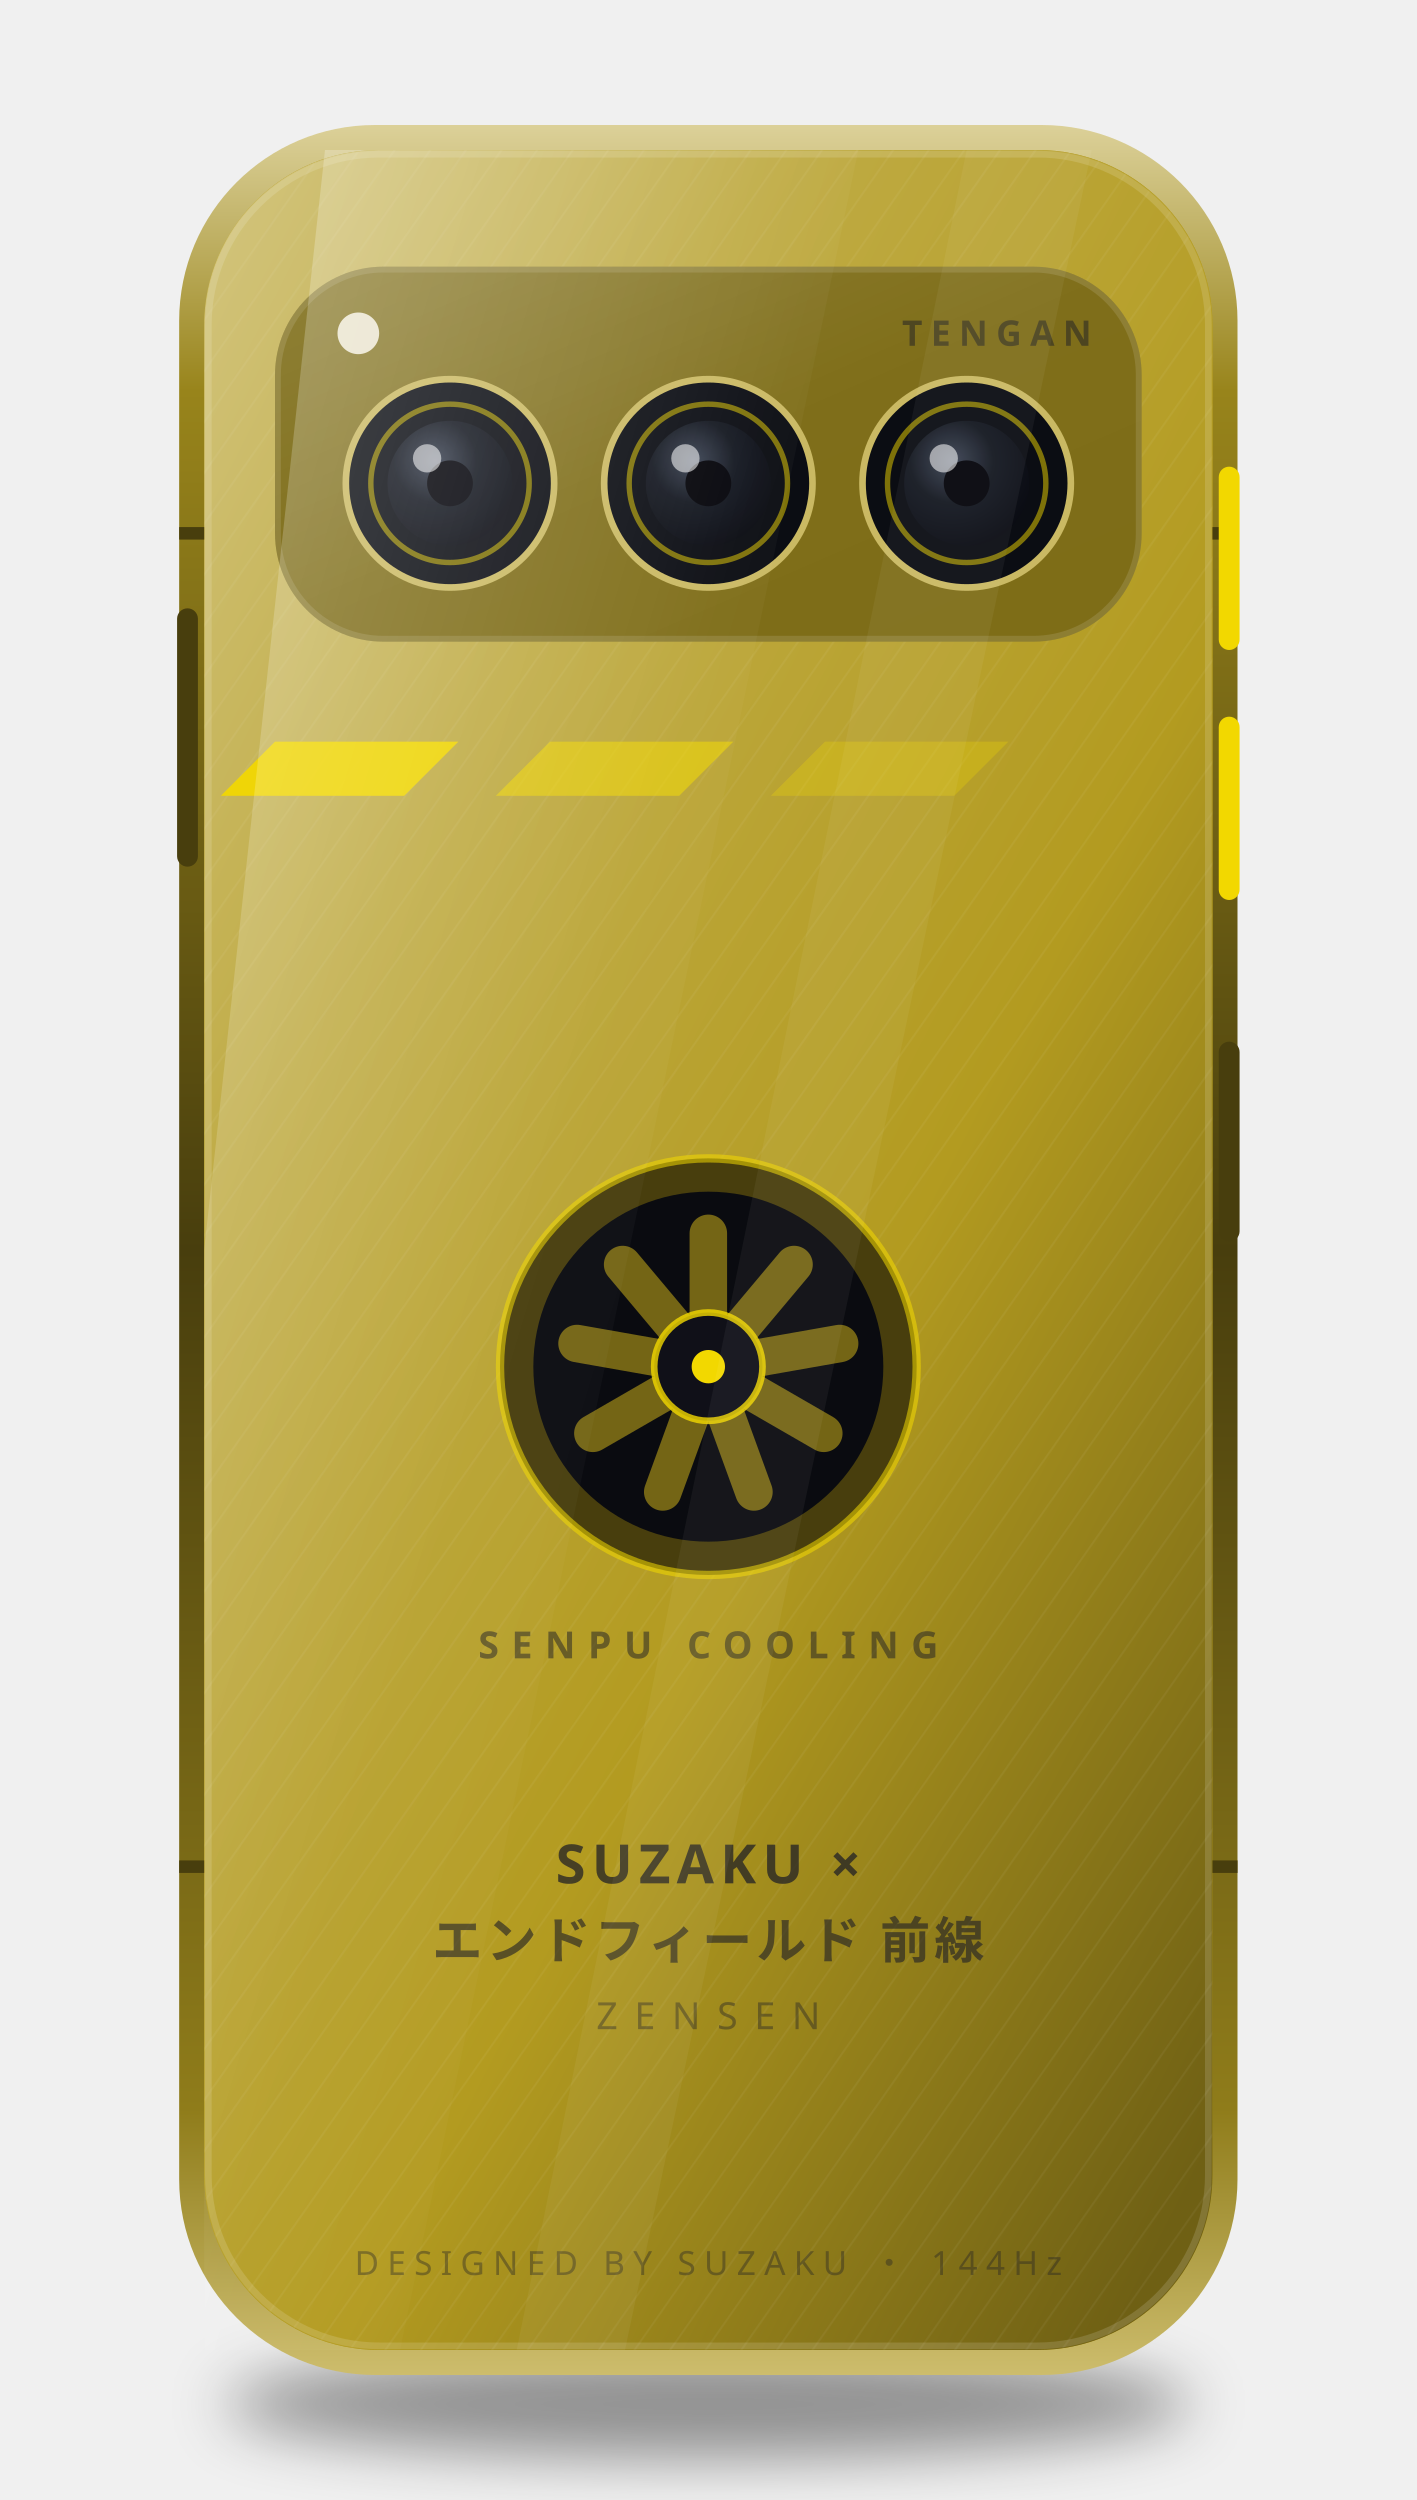
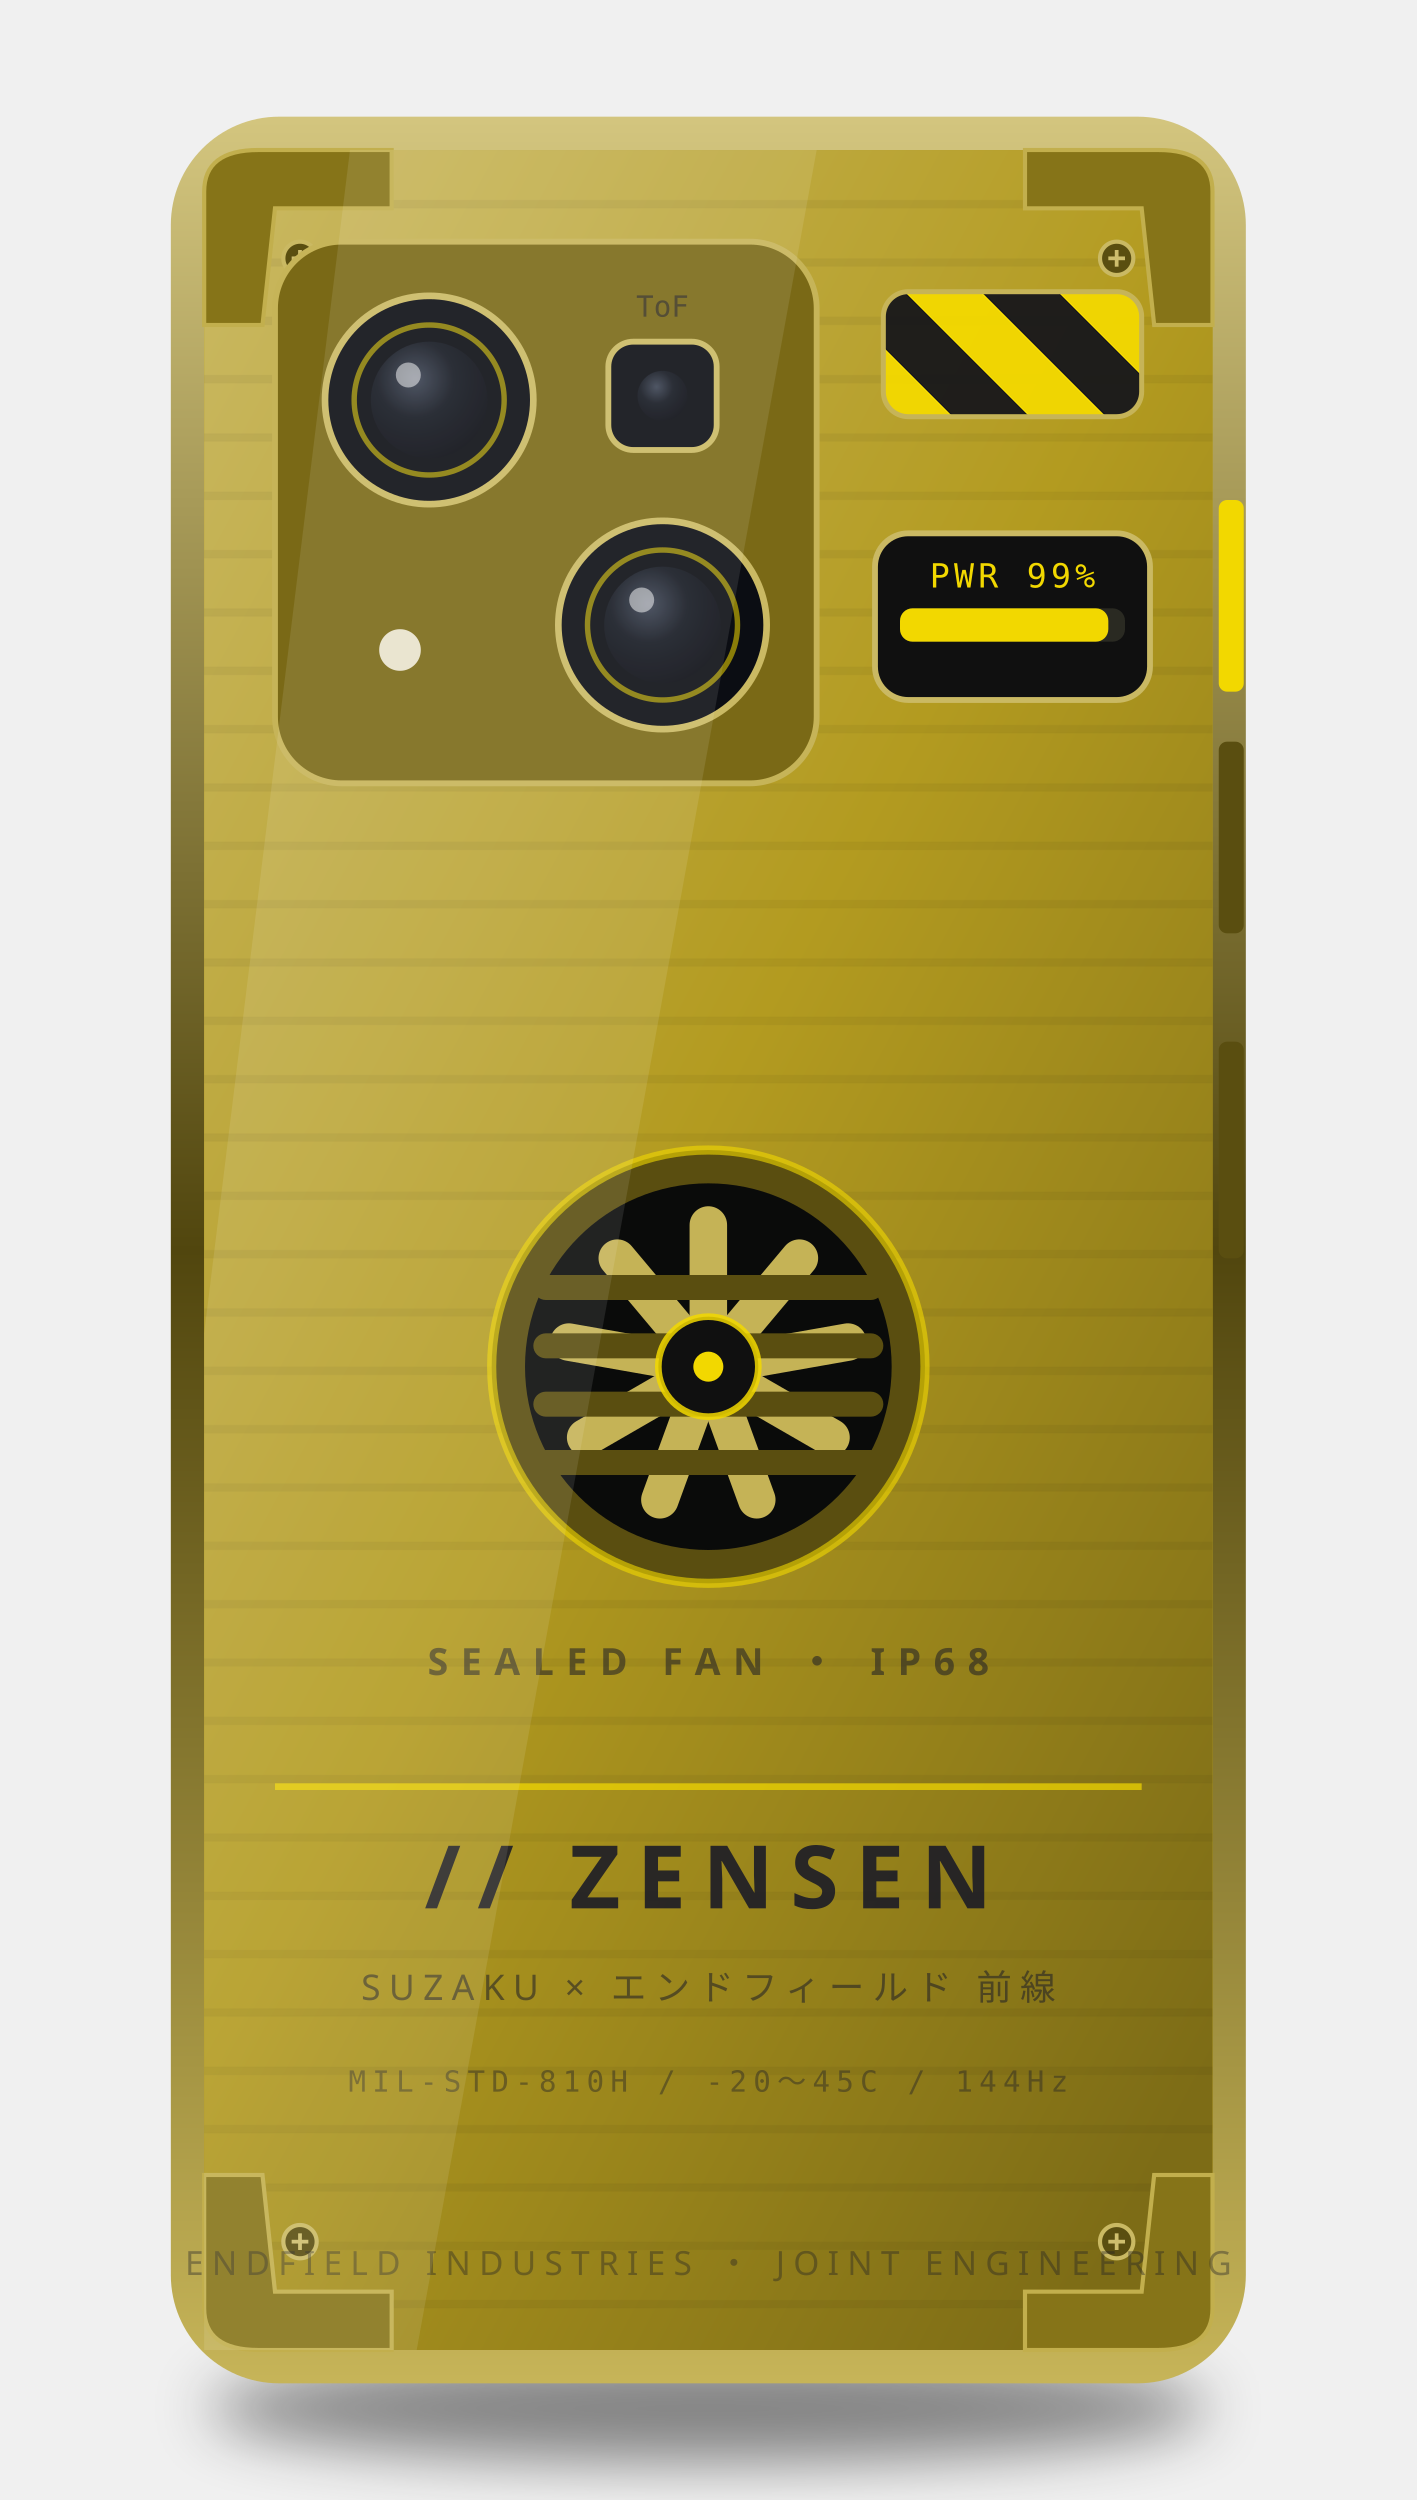
<svg xmlns="http://www.w3.org/2000/svg" viewBox="0 0 340 600" role="img" aria-label="SUZAKU × エンドフィールド 前線">
  <defs>
-     <linearGradient id="bodyzensen1" x1="0" y1="0" x2="0.9" y2="1">
-       <stop offset="0" stop-color="#d3c57e" />
-       <stop offset="0.28" stop-color="#bfab44" />
-       <stop offset="0.62" stop-color="#b39b20" />
-       <stop offset="1" stop-color="#6f6014" />
+     <linearGradient id="bodyzensen1" x1="0" y1="0" x2="0.85" y2="1">
+       <stop offset="0" stop-color="#cab963" />
+       <stop offset="0.5" stop-color="#b39b20" />
+       <stop offset="1" stop-color="#7d6c16" />
    </linearGradient>
    <linearGradient id="framezensen1" x1="0" y1="0" x2="0" y2="1">
-       <stop offset="0" stop-color="#ddd29b" />
-       <stop offset="0.12" stop-color="#98841b" />
-       <stop offset="0.5" stop-color="#483e0d" />
-       <stop offset="0.88" stop-color="#8f7c1a" />
-       <stop offset="1" stop-color="#cebe6e" />
+       <stop offset="0" stop-color="#d3c57e" />
+       <stop offset="0.5" stop-color="#51460e" />
+       <stop offset="1" stop-color="#c6b458" />
    </linearGradient>
    <radialGradient id="lenszensen1" cx="0.38" cy="0.32" r="0.95">
      <stop offset="0" stop-color="#3c4454" />
      <stop offset="0.35" stop-color="#141821" />
      <stop offset="1" stop-color="#04040a" />
    </radialGradient>
-     <linearGradient id="sheenzensen1" x1="0" y1="0" x2="1" y2="1">
-       <stop offset="0" stop-color="#ffffff" stop-opacity="0.28" />
-       <stop offset="0.5" stop-color="#ffffff" stop-opacity="0.03" />
-       <stop offset="1" stop-color="#ffffff" stop-opacity="0" />
-     </linearGradient>
-     <pattern id="texzensen1" width="7" height="7" patternUnits="userSpaceOnUse" patternTransform="rotate(35)">
-       <path d="M0 0 V7" stroke="#ffffff" stroke-opacity="0.045" stroke-width="1" />
+     <pattern id="hzzensen1" width="26" height="26" patternUnits="userSpaceOnUse" patternTransform="rotate(-45)">
+       <rect width="13" height="26" fill="#f2d800" />
+       <rect x="13" width="13" height="26" fill="#17171a" />
+     </pattern>
+     <pattern id="texzensen1" width="14" height="14" patternUnits="userSpaceOnUse">
+       <path d="M0 7 H14" stroke="#000" stroke-opacity="0.05" stroke-width="2" />
    </pattern>
    <filter id="softzensen1" x="-40%" y="-40%" width="180%" height="180%">
      <feGaussianBlur stdDeviation="7" />
    </filter>
  </defs>
-   <ellipse cx="170" cy="577" rx="116" ry="13" fill="#000000" opacity="0.4" filter="url(#softzensen1)" />
-   <rect x="43" y="30" width="254" height="540" rx="47" fill="url(#framezensen1)" />
-   <rect x="49" y="36" width="242" height="528" rx="42" fill="#b39b20" />
-   <rect x="49" y="36" width="242" height="528" rx="42" fill="url(#bodyzensen1)" />
-   <rect x="49" y="36" width="242" height="528" rx="42" fill="url(#texzensen1)" />
-   <rect x="50" y="37" width="240" height="526" rx="41" fill="none" stroke="#ffffff" stroke-opacity="0.14" stroke-width="1.6" />
-   <path d="M43 128 h6 M43 448 h6 M291 128 h6 M291 448 h6" stroke="#483e0d" stroke-width="3" />
-   <rect x="66" y="64" width="208" height="90" rx="26" fill="#7d6c16" />
-   <rect x="66" y="64" width="208" height="90" rx="26" fill="url(#sheenzensen1)" opacity="0.5" />
-   <rect x="66.7" y="64.7" width="206.6" height="88.6" rx="25.3" fill="none" stroke="#ffffff" stroke-opacity="0.12" stroke-width="1.4" />
-   <circle cx="86" cy="80" r="5" fill="#f4efdf" opacity="0.9" />
-   <text x="262" y="83" font-family="'Noto Sans JP',sans-serif" font-size="8.5" font-weight="700" fill="#1c1c26" opacity="0.5" text-anchor="end" letter-spacing="2">TENGAN</text>
-   <circle cx="108" cy="116" r="25" fill="#0b0d13" stroke="#cab963" stroke-width="1.6" />
-   <circle cx="108" cy="116" r="19" fill="none" stroke="#f2d800" stroke-opacity="0.5" stroke-width="1.3" />
-   <circle cx="108" cy="116" r="15" fill="url(#lenszensen1)" />
-   <circle cx="108" cy="116" r="5.5" fill="#04040a" />
-   <circle cx="102.5" cy="110" r="3.4" fill="#ffffff" opacity="0.55" />
-   <circle cx="170" cy="116" r="25" fill="#0b0d13" stroke="#cab963" stroke-width="1.6" />
-   <circle cx="170" cy="116" r="19" fill="none" stroke="#f2d800" stroke-opacity="0.5" stroke-width="1.3" />
-   <circle cx="170" cy="116" r="15" fill="url(#lenszensen1)" />
-   <circle cx="170" cy="116" r="5.5" fill="#04040a" />
-   <circle cx="164.5" cy="110" r="3.4" fill="#ffffff" opacity="0.55" />
-   <circle cx="232" cy="116" r="25" fill="#0b0d13" stroke="#cab963" stroke-width="1.6" />
-   <circle cx="232" cy="116" r="19" fill="none" stroke="#f2d800" stroke-opacity="0.5" stroke-width="1.3" />
-   <circle cx="232" cy="116" r="15" fill="url(#lenszensen1)" />
-   <circle cx="232" cy="116" r="5.5" fill="#04040a" />
-   <circle cx="226.5" cy="110" r="3.4" fill="#ffffff" opacity="0.55" />
-   <path d="M66 178 h44 l-13 13 h-44 z" fill="#f2d800" opacity="0.92" />
-   <path d="M132 178 h44 l-13 13 h-44 z" fill="#f2d800" opacity="0.55" />
-   <path d="M198 178 h44 l-13 13 h-44 z" fill="#f2d800" opacity="0.28" />
-   <circle cx="170" cy="328" r="50" fill="#483e0d" />
-   <circle cx="170" cy="328" r="50" fill="none" stroke="#f2d800" stroke-opacity="0.55" stroke-width="2" />
-   <circle cx="170" cy="328" r="42" fill="#0a0b10" />
-   <path d="M170 328 L170 296" stroke="#746515" stroke-width="9" stroke-linecap="round" transform="rotate(0 170 328)" />
-   <path d="M170 328 L170 296" stroke="#746515" stroke-width="9" stroke-linecap="round" transform="rotate(40 170 328)" />
-   <path d="M170 328 L170 296" stroke="#746515" stroke-width="9" stroke-linecap="round" transform="rotate(80 170 328)" />
-   <path d="M170 328 L170 296" stroke="#746515" stroke-width="9" stroke-linecap="round" transform="rotate(120 170 328)" />
-   <path d="M170 328 L170 296" stroke="#746515" stroke-width="9" stroke-linecap="round" transform="rotate(160 170 328)" />
-   <path d="M170 328 L170 296" stroke="#746515" stroke-width="9" stroke-linecap="round" transform="rotate(200 170 328)" />
-   <path d="M170 328 L170 296" stroke="#746515" stroke-width="9" stroke-linecap="round" transform="rotate(240 170 328)" />
-   <path d="M170 328 L170 296" stroke="#746515" stroke-width="9" stroke-linecap="round" transform="rotate(280 170 328)" />
-   <path d="M170 328 L170 296" stroke="#746515" stroke-width="9" stroke-linecap="round" transform="rotate(320 170 328)" />
-   <circle cx="170" cy="328" r="13" fill="#101018" stroke="#f2d800" stroke-opacity="0.8" stroke-width="1.6" />
-   <circle cx="170" cy="328" r="4" fill="#f2d800" />
-   <text x="170" y="398" font-family="'Noto Sans JP',sans-serif" font-size="9" font-weight="700" fill="#1c1c26" opacity="0.5" text-anchor="middle" letter-spacing="3">SENPU COOLING</text>
-   <text x="170" y="452" font-family="'Noto Sans JP',sans-serif" font-size="13" font-weight="800" fill="#1c1c26" opacity="0.72" text-anchor="middle" letter-spacing="1.5">SUZAKU ×</text>
-   <text x="170" y="470" font-family="'Noto Sans JP',sans-serif" font-size="12" font-weight="700" fill="#1c1c26" opacity="0.6" text-anchor="middle" letter-spacing="1">エンドフィールド 前線</text>
-   <text x="170" y="487" font-family="'Noto Sans JP',sans-serif" font-size="9" fill="#1c1c26" opacity="0.4" text-anchor="middle" letter-spacing="4">ZENSEN</text>
-   <text x="170" y="546" font-family="'Noto Sans JP',sans-serif" font-size="8" fill="#1c1c26" opacity="0.38" text-anchor="middle" letter-spacing="2">DESIGNED BY SUZAKU ・ 144Hz</text>
-   <path d="M78 36 L206 36 L96 564 L49 564 L49 300 Z" fill="url(#sheenzensen1)" />
-   <path d="M232 36 L262 36 L150 564 L124 564 Z" fill="#ffffff" opacity="0.05" />
-   <rect x="292.5" y="112" width="5" height="44" rx="2.5" fill="#f2d800" />
-   <rect x="292.5" y="172" width="5" height="44" rx="2.5" fill="#f2d800" />
-   <rect x="292.5" y="250" width="5" height="48" rx="2.5" fill="#483e0d" />
-   <rect x="42.5" y="146" width="5" height="62" rx="2.5" fill="#483e0d" />
+   <ellipse cx="170" cy="578" rx="120" ry="13" fill="#000000" opacity="0.45" filter="url(#softzensen1)" />
+   <rect x="41" y="28" width="258" height="544" rx="26" fill="url(#framezensen1)" />
+   <rect x="49" y="36" width="242" height="528" rx="20" fill="#b39b20" />
+   <rect x="49" y="36" width="242" height="528" rx="20" fill="url(#bodyzensen1)" />
+   <rect x="49" y="36" width="242" height="528" rx="20" fill="url(#texzensen1)" />
+   <path d="M49 78 L49 46 Q49 36 62 36 L94 36 L94 50 L66 50 L63 78 Z" fill="#867418" stroke="#c2af4d" stroke-width="1" />
+   <path d="M291 78 L291 46 Q291 36 278 36 L246 36 L246 50 L274 50 L277 78 Z" fill="#867418" stroke="#c2af4d" stroke-width="1" />
+   <path d="M49 522 L49 554 Q49 564 62 564 L94 564 L94 550 L66 550 L63 522 Z" fill="#867418" stroke="#c2af4d" stroke-width="1" />
+   <path d="M291 522 L291 554 Q291 564 278 564 L246 564 L246 550 L274 550 L277 522 Z" fill="#867418" stroke="#c2af4d" stroke-width="1" />
+   <circle cx="72" cy="62" r="4" fill="#5a4e10" stroke="#cab963" stroke-width="1" />
+   <path d="M70 62 h4 M72 60 v4" stroke="#cebe6e" stroke-width="0.9" />
+   <circle cx="268" cy="62" r="4" fill="#5a4e10" stroke="#cab963" stroke-width="1" />
+   <path d="M266 62 h4 M268 60 v4" stroke="#cebe6e" stroke-width="0.9" />
+   <circle cx="72" cy="538" r="4" fill="#5a4e10" stroke="#cab963" stroke-width="1" />
+   <path d="M70 538 h4 M72 536 v4" stroke="#cebe6e" stroke-width="0.9" />
+   <circle cx="268" cy="538" r="4" fill="#5a4e10" stroke="#cab963" stroke-width="1" />
+   <path d="M266 538 h4 M268 536 v4" stroke="#cebe6e" stroke-width="0.9" />
+   <rect x="66" y="58" width="130" height="130" rx="16" fill="#7a6916" stroke="#c6b458" stroke-width="1.4" />
+   <circle cx="103" cy="96" r="25" fill="#0b0d13" stroke="#cab963" stroke-width="1.6" />
+   <circle cx="103" cy="96" r="18" fill="none" stroke="#f2d800" stroke-opacity="0.55" stroke-width="1.3" />
+   <circle cx="103" cy="96" r="14" fill="url(#lenszensen1)" />
+   <circle cx="98" cy="90" r="3" fill="#ffffff" opacity="0.5" />
+   <circle cx="159" cy="150" r="25" fill="#0b0d13" stroke="#cab963" stroke-width="1.6" />
+   <circle cx="159" cy="150" r="18" fill="none" stroke="#f2d800" stroke-opacity="0.55" stroke-width="1.3" />
+   <circle cx="159" cy="150" r="14" fill="url(#lenszensen1)" />
+   <circle cx="154" cy="144" r="3" fill="#ffffff" opacity="0.5" />
+   <rect x="146" y="82" width="26" height="26" rx="6" fill="#0b0d13" stroke="#cab963" stroke-width="1.4" />
+   <circle cx="159" cy="95" r="6" fill="url(#lenszensen1)" />
+   <text x="159" y="76" font-family="ui-monospace,monospace" font-size="7" fill="#1c1c26" opacity="0.6" text-anchor="middle">ToF</text>
+   <circle cx="96" cy="156" r="5" fill="#f4efdf" opacity="0.9" />
+   <rect x="212" y="70" width="62" height="30" rx="6" fill="url(#hzzensen1)" opacity="0.95" />
+   <rect x="212" y="70" width="62" height="30" rx="6" fill="none" stroke="#c6b458" stroke-width="1.2" />
+   <rect x="210" y="128" width="66" height="40" rx="8" fill="#101010" stroke="#cab963" stroke-width="1.4" />
+   <rect x="216" y="146" width="54" height="8" rx="3" fill="#2a2a22" />
+   <rect x="216" y="146" width="50" height="8" rx="3" fill="#f2d800" />
+   <text x="243" y="141" font-family="ui-monospace,monospace" font-size="8" fill="#f2d800" text-anchor="middle" letter-spacing="1">PWR 99%</text>
+   <circle cx="170" cy="328" r="52" fill="#5a4e10" />
+   <circle cx="170" cy="328" r="52" fill="none" stroke="#f2d800" stroke-opacity="0.6" stroke-width="2.2" />
+   <circle cx="170" cy="328" r="44" fill="#0a0b0a" />
+   <path d="M170 328 L170 294" stroke="#c5b356" stroke-width="9" stroke-linecap="round" transform="rotate(0 170 328)" />
+   <path d="M170 328 L170 294" stroke="#c5b356" stroke-width="9" stroke-linecap="round" transform="rotate(40 170 328)" />
+   <path d="M170 328 L170 294" stroke="#c5b356" stroke-width="9" stroke-linecap="round" transform="rotate(80 170 328)" />
+   <path d="M170 328 L170 294" stroke="#c5b356" stroke-width="9" stroke-linecap="round" transform="rotate(120 170 328)" />
+   <path d="M170 328 L170 294" stroke="#c5b356" stroke-width="9" stroke-linecap="round" transform="rotate(160 170 328)" />
+   <path d="M170 328 L170 294" stroke="#c5b356" stroke-width="9" stroke-linecap="round" transform="rotate(200 170 328)" />
+   <path d="M170 328 L170 294" stroke="#c5b356" stroke-width="9" stroke-linecap="round" transform="rotate(240 170 328)" />
+   <path d="M170 328 L170 294" stroke="#c5b356" stroke-width="9" stroke-linecap="round" transform="rotate(280 170 328)" />
+   <path d="M170 328 L170 294" stroke="#c5b356" stroke-width="9" stroke-linecap="round" transform="rotate(320 170 328)" />
+   <rect x="128" y="306" width="84" height="6" rx="3" fill="#5a4e10" />
+   <rect x="128" y="320" width="84" height="6" rx="3" fill="#5a4e10" />
+   <rect x="128" y="334" width="84" height="6" rx="3" fill="#5a4e10" />
+   <rect x="128" y="348" width="84" height="6" rx="3" fill="#5a4e10" />
+   <circle cx="170" cy="328" r="12" fill="#101010" stroke="#f2d800" stroke-opacity="0.85" stroke-width="1.6" />
+   <circle cx="170" cy="328" r="3.6" fill="#f2d800" />
+   <text x="170" y="402" font-family="'Noto Sans JP',sans-serif" font-size="9" font-weight="700" fill="#1c1c26" opacity="0.55" text-anchor="middle" letter-spacing="3">SEALED FAN ・ IP68</text>
+   <rect x="66" y="428" width="208" height="1.6" fill="#f2d800" opacity="0.7" />
+   <text x="170" y="458" font-family="'Oswald','Noto Sans JP',sans-serif" font-size="21" font-weight="700" fill="#1c1c26" opacity="0.9" text-anchor="middle" letter-spacing="4">// ZENSEN</text>
+   <text x="170" y="480" font-family="'Noto Sans JP',sans-serif" font-size="8.5" fill="#1c1c26" opacity="0.55" text-anchor="middle" letter-spacing="2">SUZAKU × エンドフィールド 前線</text>
+   <text x="170" y="502" font-family="ui-monospace,monospace" font-size="7" fill="#1c1c26" opacity="0.42" text-anchor="middle" letter-spacing="1.5">MIL-STD-810H / -20〜45C / 144Hz</text>
+   <text x="170" y="546" font-family="'Noto Sans JP',sans-serif" font-size="8" fill="#1c1c26" opacity="0.38" text-anchor="middle" letter-spacing="2">ENDFIELD INDUSTRIES ・ JOINT ENGINEERING</text>
+   <path d="M84 36 L196 36 L100 564 L49 564 L49 320 Z" fill="#ffffff" opacity="0.1" />
+   <rect x="292.5" y="120" width="6" height="46" rx="2" fill="#f2d800" />
+   <rect x="292.5" y="178" width="6" height="46" rx="2" fill="#5a4e10" />
+   <rect x="292.5" y="250" width="6" height="52" rx="2" fill="#5a4e10" />
</svg>
